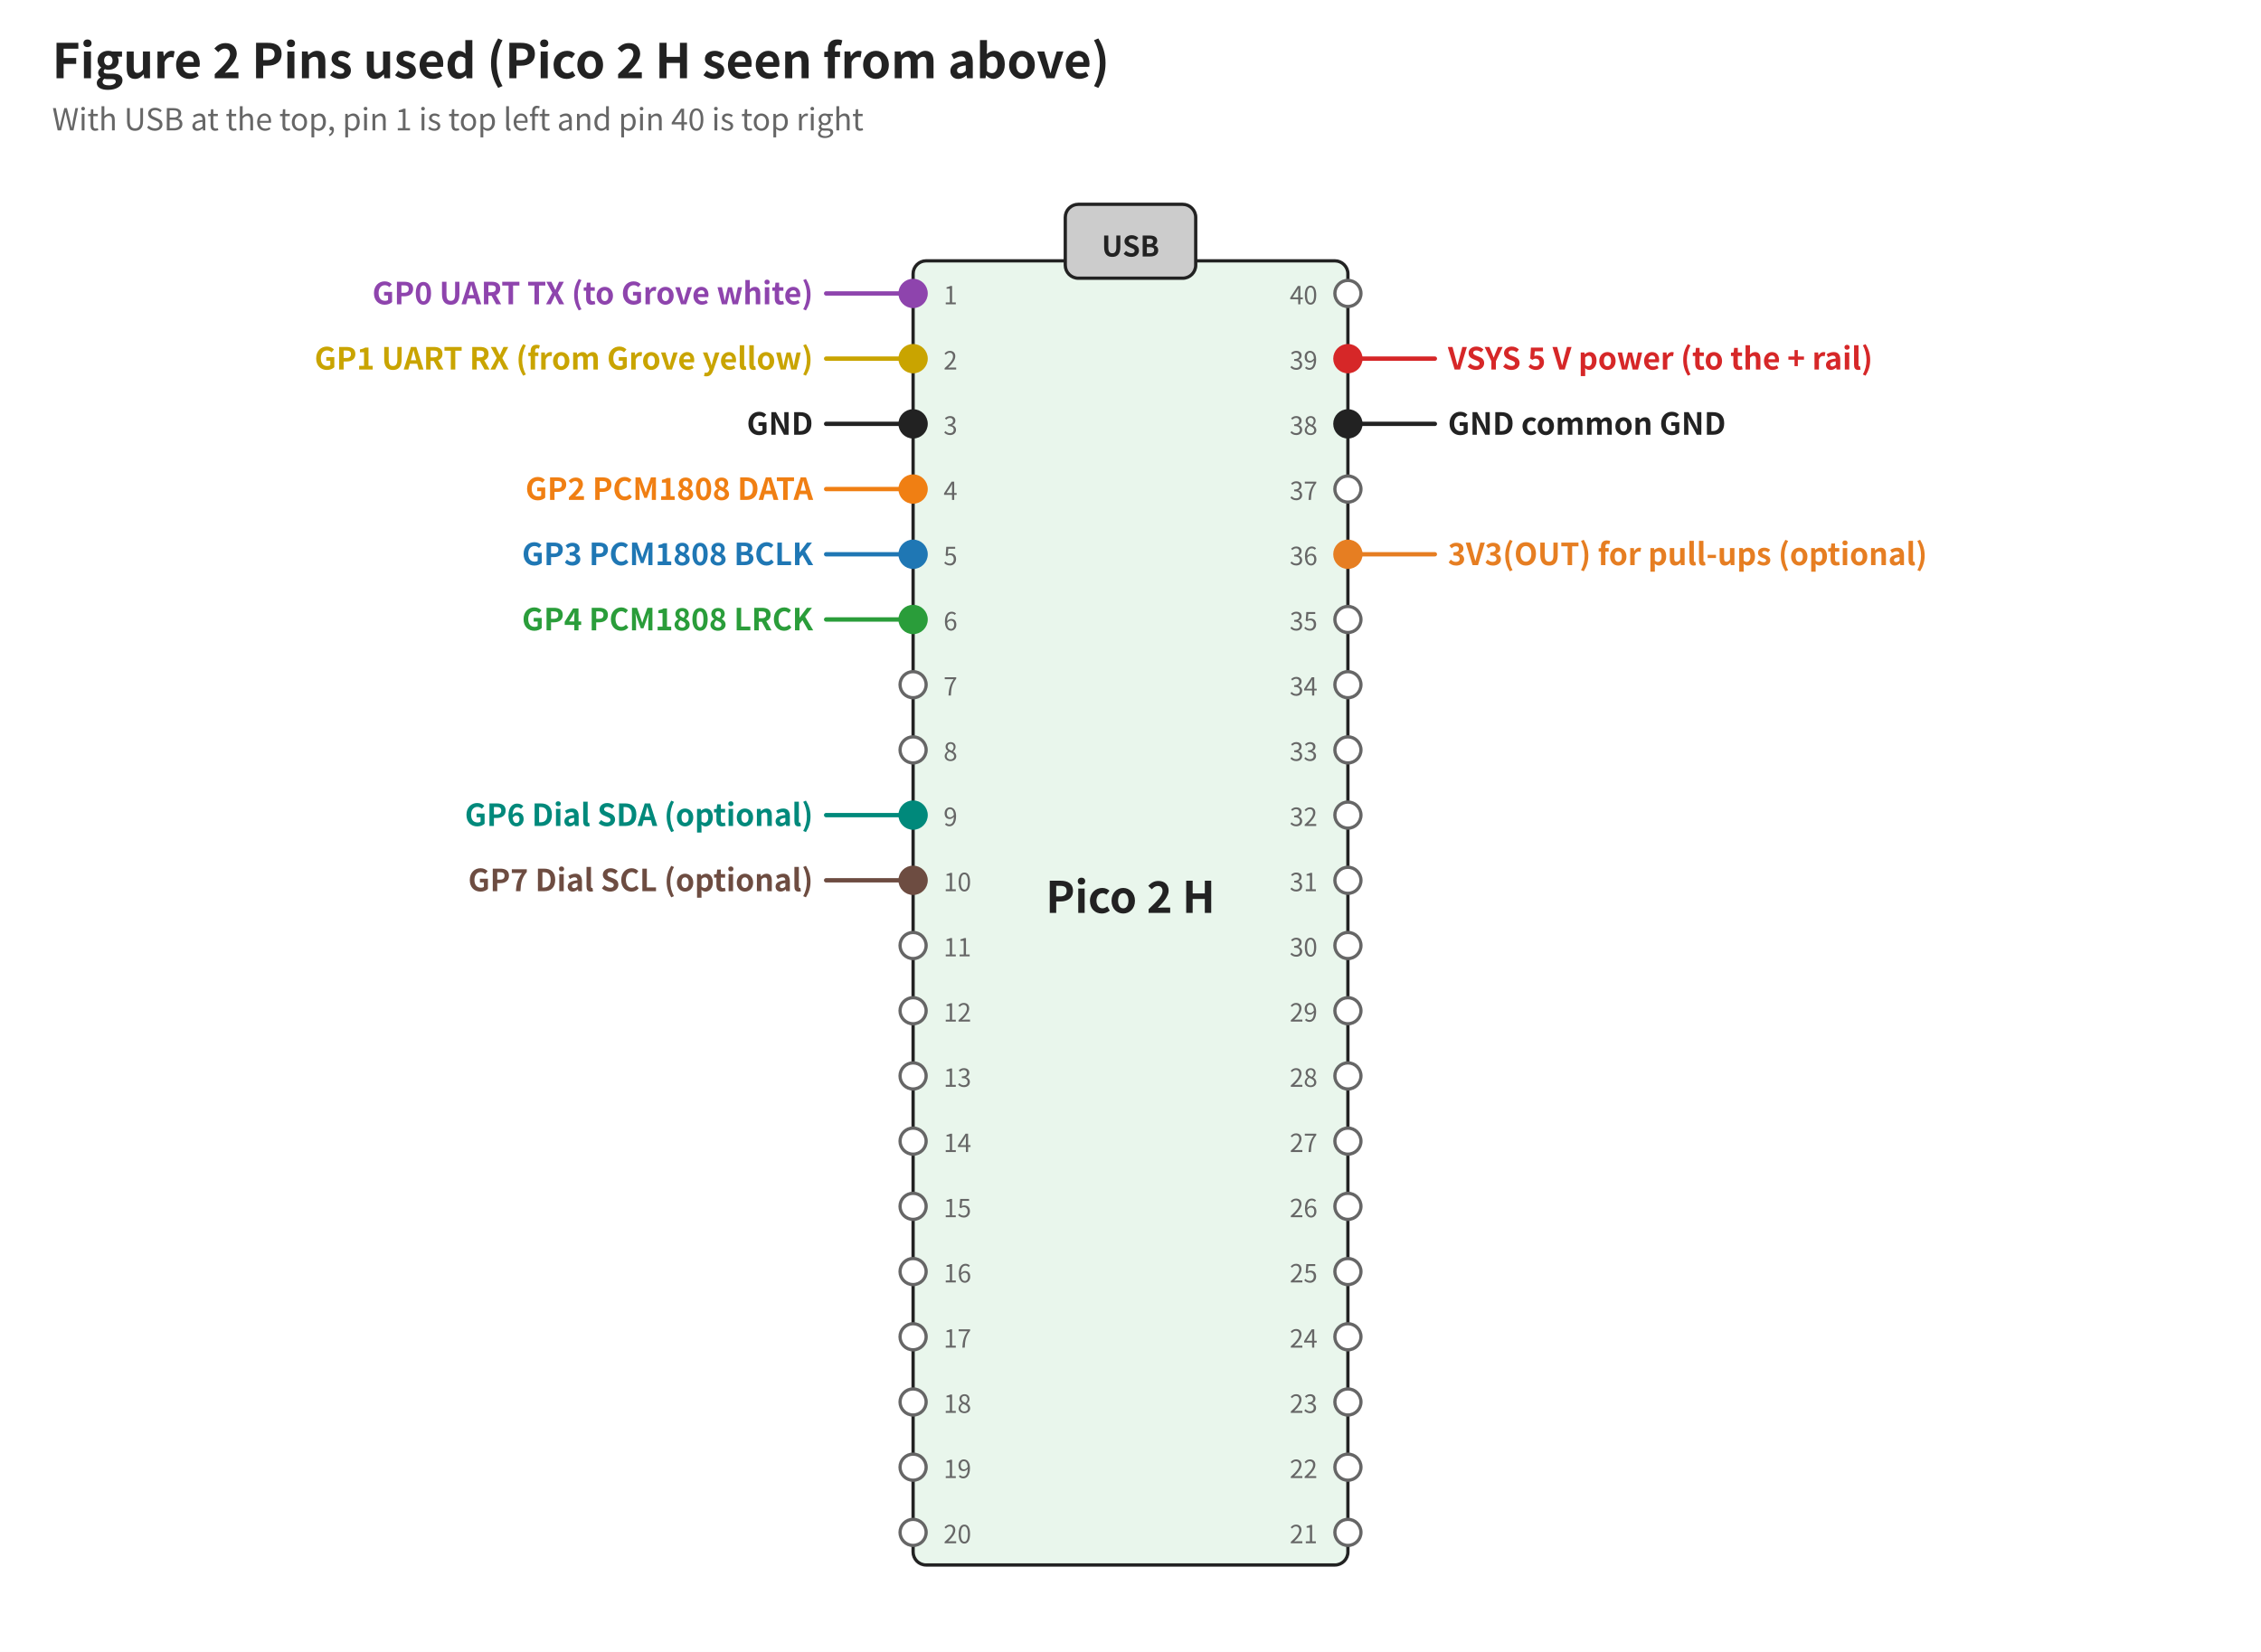
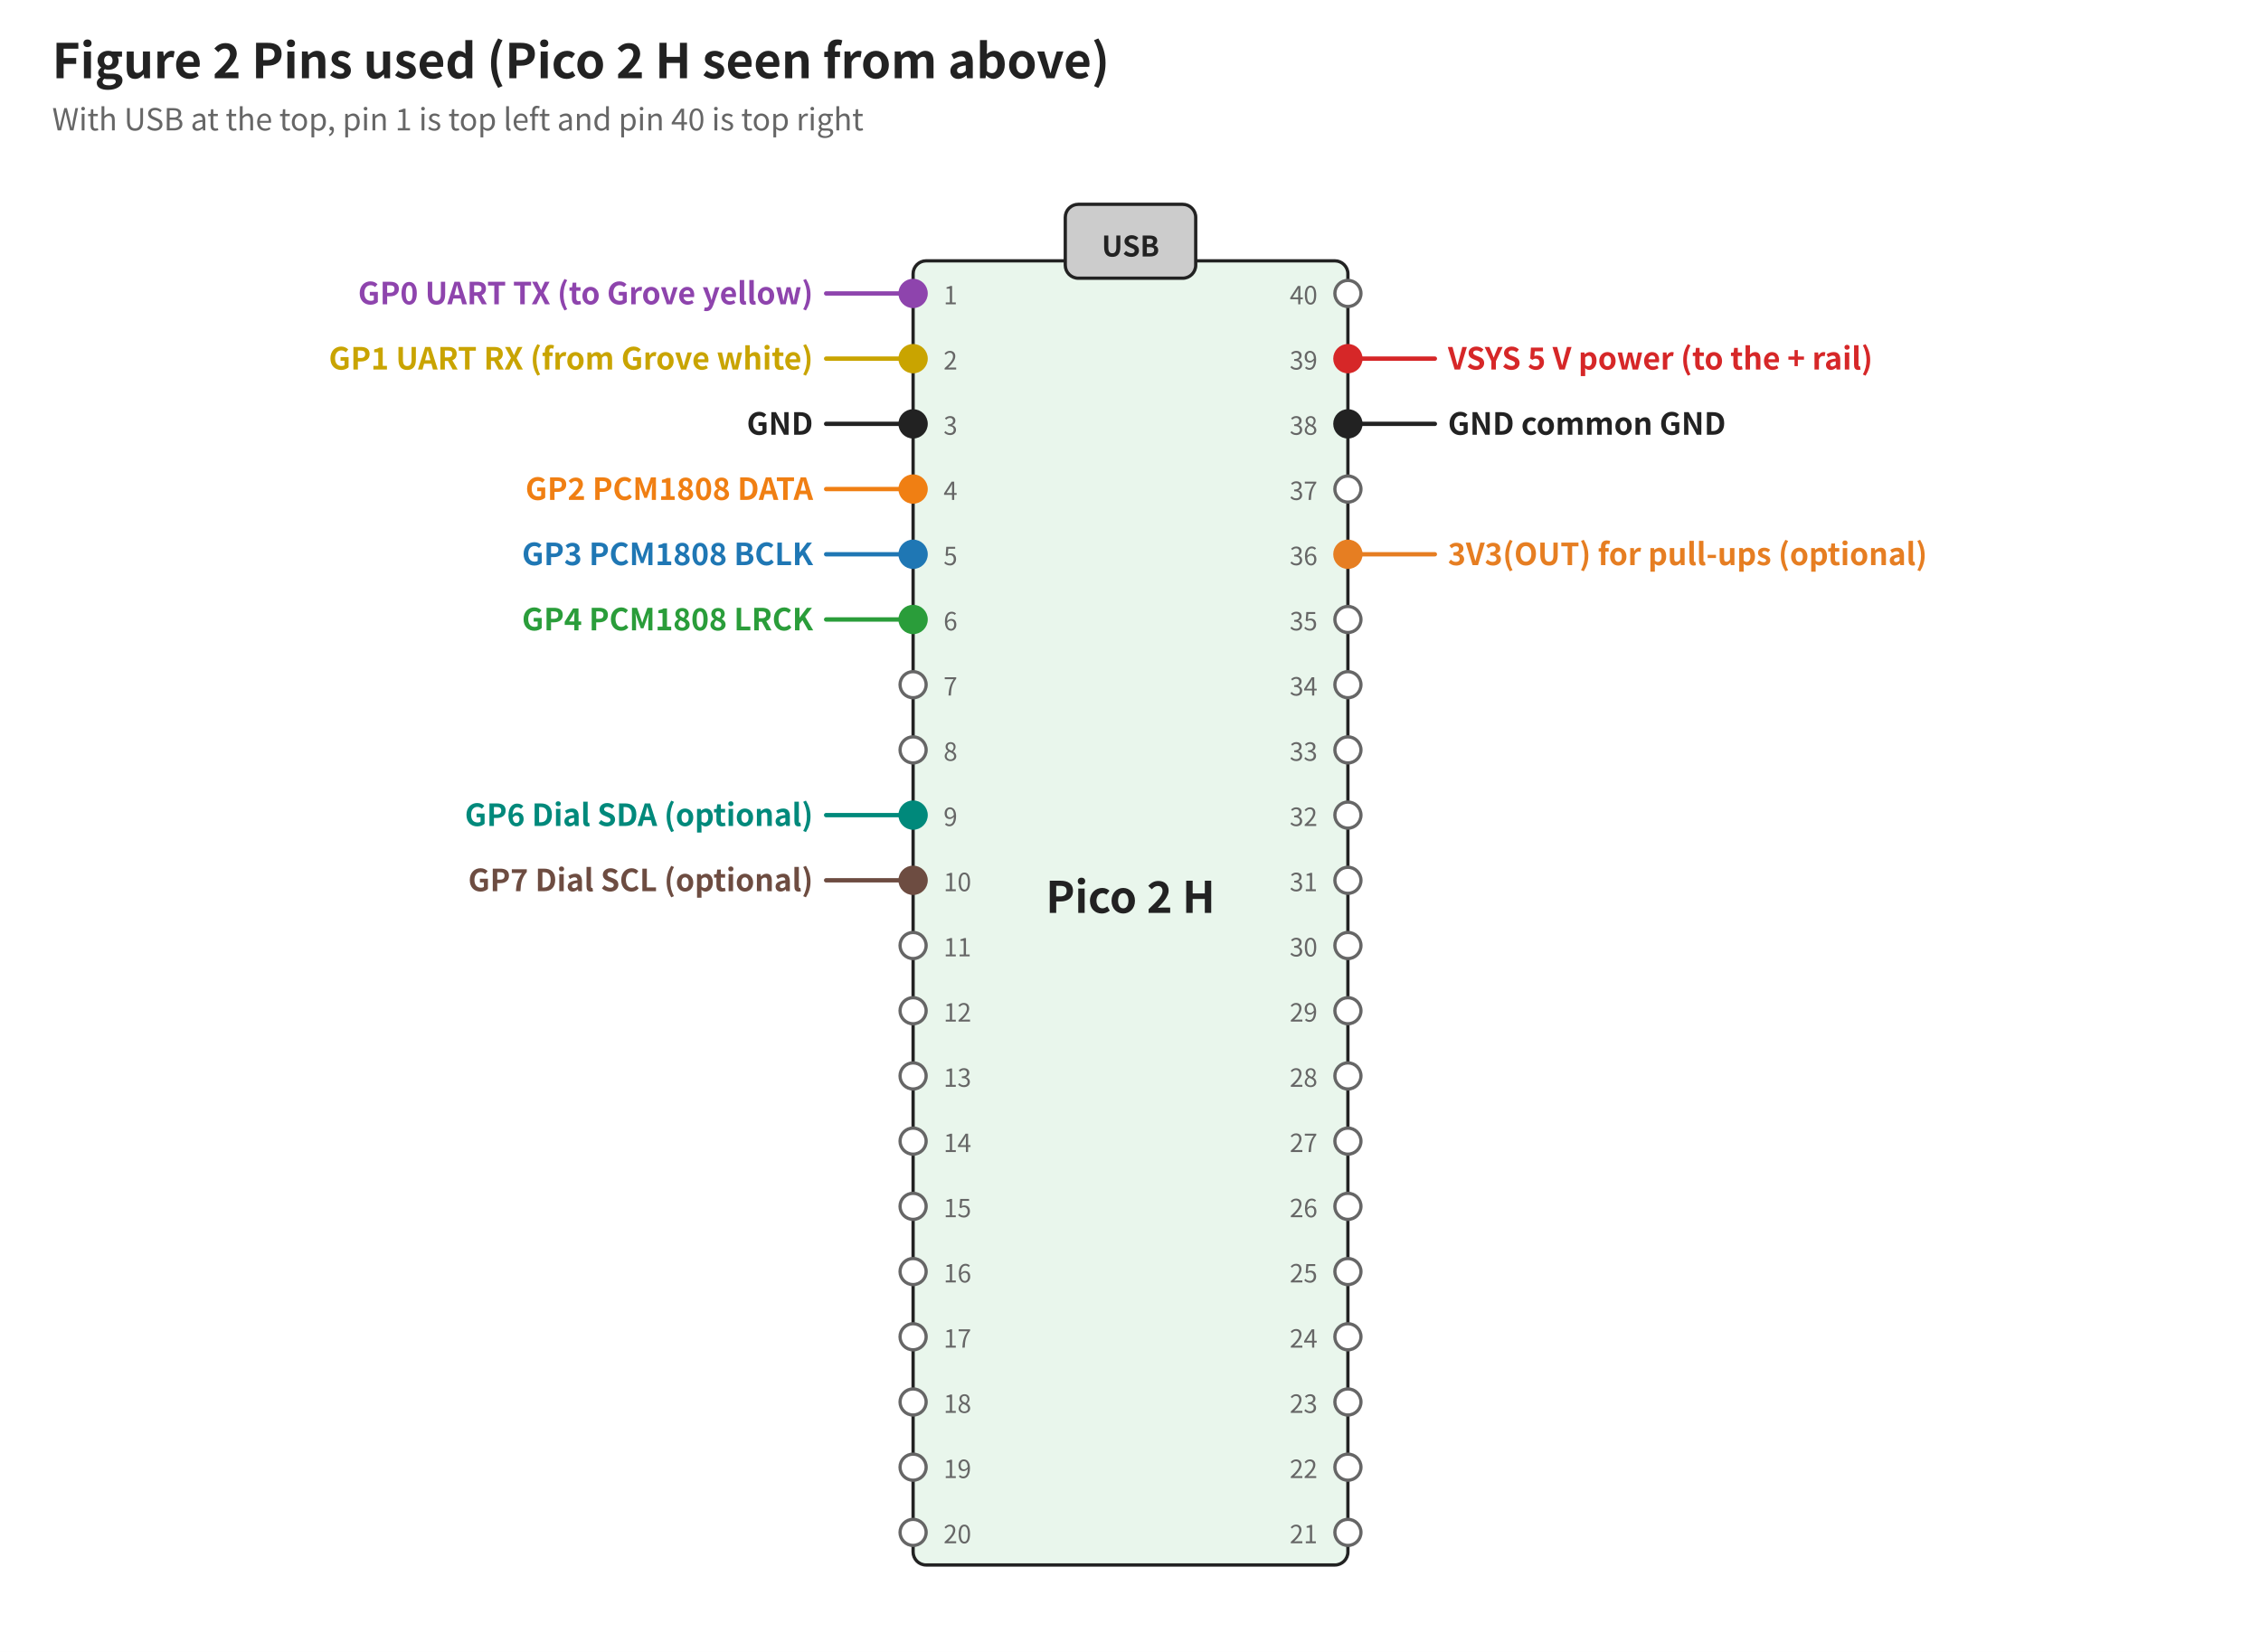
<svg xmlns="http://www.w3.org/2000/svg" viewBox="0 0 1040 760" width="1040" height="760" font-family="'Hiragino Sans','Hiragino Kaku Gothic ProN','Noto Sans CJK JP','Noto Sans JP','Yu Gothic',Meiryo,sans-serif" role="img" aria-label="Pico 2 H pins">
  <rect width="1040" height="760" fill="#ffffff" />
  <text x="24" y="36" font-size="22" fill="#222" text-anchor="start" font-weight="700">Figure 2  Pins used (Pico 2 H seen from above)</text>
  <text x="24" y="60" font-size="14" fill="#666" text-anchor="start">With USB at the top, pin 1 is top left and pin 40 is top right</text>
  <rect x="420" y="120" width="200" height="600" rx="6" fill="#e9f6ec" stroke="#222" stroke-width="1.5" />
  <rect x="490" y="94" width="60" height="34" rx="6" fill="#ccc" stroke="#222" stroke-width="1.5" />
  <text x="520" y="118" font-size="13" fill="#222" text-anchor="middle" font-weight="700">USB</text>
  <text x="520" y="420.0" font-size="20" fill="#222" text-anchor="middle" font-weight="700">Pico 2 H</text>
  <circle cx="420" cy="135" r="6" fill="#8e44ad" stroke="#8e44ad" stroke-width="1.5" />
  <text x="434" y="140" font-size="11.5" fill="#666" text-anchor="start">1</text>
  <line x1="414" y1="135" x2="380" y2="135" stroke="#8e44ad" stroke-width="2" stroke-linecap="round" />
-   <text x="374" y="140" font-size="14" fill="#8e44ad" text-anchor="end" font-weight="700">GP0  UART TX (to Grove white)</text>
+   <text x="374" y="140" font-size="14" fill="#8e44ad" text-anchor="end" font-weight="700">GP0  UART TX (to Grove yellow)</text>
  <circle cx="420" cy="165" r="6" fill="#c9a400" stroke="#c9a400" stroke-width="1.5" />
  <text x="434" y="170" font-size="11.5" fill="#666" text-anchor="start">2</text>
  <line x1="414" y1="165" x2="380" y2="165" stroke="#c9a400" stroke-width="2" stroke-linecap="round" />
-   <text x="374" y="170" font-size="14" fill="#c9a400" text-anchor="end" font-weight="700">GP1  UART RX (from Grove yellow)</text>
+   <text x="374" y="170" font-size="14" fill="#c9a400" text-anchor="end" font-weight="700">GP1  UART RX (from Grove white)</text>
  <circle cx="420" cy="195" r="6" fill="#222222" stroke="#222222" stroke-width="1.5" />
  <text x="434" y="200" font-size="11.5" fill="#666" text-anchor="start">3</text>
  <line x1="414" y1="195" x2="380" y2="195" stroke="#222222" stroke-width="2" stroke-linecap="round" />
  <text x="374" y="200" font-size="14" fill="#222222" text-anchor="end" font-weight="700">GND  </text>
  <circle cx="420" cy="225" r="6" fill="#f07f13" stroke="#f07f13" stroke-width="1.5" />
  <text x="434" y="230" font-size="11.5" fill="#666" text-anchor="start">4</text>
  <line x1="414" y1="225" x2="380" y2="225" stroke="#f07f13" stroke-width="2" stroke-linecap="round" />
  <text x="374" y="230" font-size="14" fill="#f07f13" text-anchor="end" font-weight="700">GP2  PCM1808 DATA</text>
  <circle cx="420" cy="255" r="6" fill="#1f77b4" stroke="#1f77b4" stroke-width="1.5" />
  <text x="434" y="260" font-size="11.5" fill="#666" text-anchor="start">5</text>
  <line x1="414" y1="255" x2="380" y2="255" stroke="#1f77b4" stroke-width="2" stroke-linecap="round" />
  <text x="374" y="260" font-size="14" fill="#1f77b4" text-anchor="end" font-weight="700">GP3  PCM1808 BCLK</text>
  <circle cx="420" cy="285" r="6" fill="#2a9d3a" stroke="#2a9d3a" stroke-width="1.5" />
  <text x="434" y="290" font-size="11.5" fill="#666" text-anchor="start">6</text>
  <line x1="414" y1="285" x2="380" y2="285" stroke="#2a9d3a" stroke-width="2" stroke-linecap="round" />
  <text x="374" y="290" font-size="14" fill="#2a9d3a" text-anchor="end" font-weight="700">GP4  PCM1808 LRCK</text>
  <circle cx="420" cy="315" r="6" fill="#fff" stroke="#666" stroke-width="1.5" />
  <text x="434" y="320" font-size="11.5" fill="#666" text-anchor="start">7</text>
  <circle cx="420" cy="345" r="6" fill="#fff" stroke="#666" stroke-width="1.5" />
  <text x="434" y="350" font-size="11.5" fill="#666" text-anchor="start">8</text>
  <circle cx="420" cy="375" r="6" fill="#00897b" stroke="#00897b" stroke-width="1.5" />
  <text x="434" y="380" font-size="11.5" fill="#666" text-anchor="start">9</text>
  <line x1="414" y1="375" x2="380" y2="375" stroke="#00897b" stroke-width="2" stroke-linecap="round" />
  <text x="374" y="380" font-size="14" fill="#00897b" text-anchor="end" font-weight="700">GP6  Dial SDA (optional)</text>
  <circle cx="420" cy="405" r="6" fill="#6d4c41" stroke="#6d4c41" stroke-width="1.5" />
  <text x="434" y="410" font-size="11.5" fill="#666" text-anchor="start">10</text>
  <line x1="414" y1="405" x2="380" y2="405" stroke="#6d4c41" stroke-width="2" stroke-linecap="round" />
  <text x="374" y="410" font-size="14" fill="#6d4c41" text-anchor="end" font-weight="700">GP7  Dial SCL (optional)</text>
  <circle cx="420" cy="435" r="6" fill="#fff" stroke="#666" stroke-width="1.5" />
  <text x="434" y="440" font-size="11.5" fill="#666" text-anchor="start">11</text>
  <circle cx="420" cy="465" r="6" fill="#fff" stroke="#666" stroke-width="1.5" />
  <text x="434" y="470" font-size="11.5" fill="#666" text-anchor="start">12</text>
  <circle cx="420" cy="495" r="6" fill="#fff" stroke="#666" stroke-width="1.5" />
  <text x="434" y="500" font-size="11.5" fill="#666" text-anchor="start">13</text>
  <circle cx="420" cy="525" r="6" fill="#fff" stroke="#666" stroke-width="1.5" />
  <text x="434" y="530" font-size="11.5" fill="#666" text-anchor="start">14</text>
  <circle cx="420" cy="555" r="6" fill="#fff" stroke="#666" stroke-width="1.5" />
  <text x="434" y="560" font-size="11.5" fill="#666" text-anchor="start">15</text>
  <circle cx="420" cy="585" r="6" fill="#fff" stroke="#666" stroke-width="1.5" />
  <text x="434" y="590" font-size="11.5" fill="#666" text-anchor="start">16</text>
  <circle cx="420" cy="615" r="6" fill="#fff" stroke="#666" stroke-width="1.5" />
  <text x="434" y="620" font-size="11.5" fill="#666" text-anchor="start">17</text>
  <circle cx="420" cy="645" r="6" fill="#fff" stroke="#666" stroke-width="1.5" />
  <text x="434" y="650" font-size="11.5" fill="#666" text-anchor="start">18</text>
  <circle cx="420" cy="675" r="6" fill="#fff" stroke="#666" stroke-width="1.5" />
  <text x="434" y="680" font-size="11.5" fill="#666" text-anchor="start">19</text>
  <circle cx="420" cy="705" r="6" fill="#fff" stroke="#666" stroke-width="1.5" />
  <text x="434" y="710" font-size="11.5" fill="#666" text-anchor="start">20</text>
  <circle cx="620" cy="135" r="6" fill="#fff" stroke="#666" stroke-width="1.5" />
  <text x="606" y="140" font-size="11.5" fill="#666" text-anchor="end">40</text>
  <circle cx="620" cy="165" r="6" fill="#d62728" stroke="#d62728" stroke-width="1.5" />
  <text x="606" y="170" font-size="11.5" fill="#666" text-anchor="end">39</text>
  <line x1="626" y1="165" x2="660" y2="165" stroke="#d62728" stroke-width="2" stroke-linecap="round" />
  <text x="666" y="170" font-size="14" fill="#d62728" text-anchor="start" font-weight="700">VSYS  5 V power (to the + rail)</text>
  <circle cx="620" cy="195" r="6" fill="#222222" stroke="#222222" stroke-width="1.5" />
  <text x="606" y="200" font-size="11.5" fill="#666" text-anchor="end">38</text>
  <line x1="626" y1="195" x2="660" y2="195" stroke="#222222" stroke-width="2" stroke-linecap="round" />
  <text x="666" y="200" font-size="14" fill="#222222" text-anchor="start" font-weight="700">GND  common GND</text>
  <circle cx="620" cy="225" r="6" fill="#fff" stroke="#666" stroke-width="1.5" />
  <text x="606" y="230" font-size="11.5" fill="#666" text-anchor="end">37</text>
  <circle cx="620" cy="255" r="6" fill="#e67e22" stroke="#e67e22" stroke-width="1.5" />
  <text x="606" y="260" font-size="11.5" fill="#666" text-anchor="end">36</text>
  <line x1="626" y1="255" x2="660" y2="255" stroke="#e67e22" stroke-width="2" stroke-linecap="round" />
  <text x="666" y="260" font-size="14" fill="#e67e22" text-anchor="start" font-weight="700">3V3(OUT)  for pull-ups (optional)</text>
  <circle cx="620" cy="285" r="6" fill="#fff" stroke="#666" stroke-width="1.5" />
  <text x="606" y="290" font-size="11.5" fill="#666" text-anchor="end">35</text>
  <circle cx="620" cy="315" r="6" fill="#fff" stroke="#666" stroke-width="1.5" />
  <text x="606" y="320" font-size="11.5" fill="#666" text-anchor="end">34</text>
  <circle cx="620" cy="345" r="6" fill="#fff" stroke="#666" stroke-width="1.5" />
  <text x="606" y="350" font-size="11.5" fill="#666" text-anchor="end">33</text>
  <circle cx="620" cy="375" r="6" fill="#fff" stroke="#666" stroke-width="1.5" />
  <text x="606" y="380" font-size="11.5" fill="#666" text-anchor="end">32</text>
  <circle cx="620" cy="405" r="6" fill="#fff" stroke="#666" stroke-width="1.5" />
  <text x="606" y="410" font-size="11.5" fill="#666" text-anchor="end">31</text>
  <circle cx="620" cy="435" r="6" fill="#fff" stroke="#666" stroke-width="1.5" />
  <text x="606" y="440" font-size="11.5" fill="#666" text-anchor="end">30</text>
  <circle cx="620" cy="465" r="6" fill="#fff" stroke="#666" stroke-width="1.5" />
  <text x="606" y="470" font-size="11.5" fill="#666" text-anchor="end">29</text>
  <circle cx="620" cy="495" r="6" fill="#fff" stroke="#666" stroke-width="1.5" />
  <text x="606" y="500" font-size="11.5" fill="#666" text-anchor="end">28</text>
  <circle cx="620" cy="525" r="6" fill="#fff" stroke="#666" stroke-width="1.5" />
  <text x="606" y="530" font-size="11.5" fill="#666" text-anchor="end">27</text>
  <circle cx="620" cy="555" r="6" fill="#fff" stroke="#666" stroke-width="1.5" />
  <text x="606" y="560" font-size="11.5" fill="#666" text-anchor="end">26</text>
  <circle cx="620" cy="585" r="6" fill="#fff" stroke="#666" stroke-width="1.5" />
  <text x="606" y="590" font-size="11.5" fill="#666" text-anchor="end">25</text>
  <circle cx="620" cy="615" r="6" fill="#fff" stroke="#666" stroke-width="1.5" />
  <text x="606" y="620" font-size="11.5" fill="#666" text-anchor="end">24</text>
  <circle cx="620" cy="645" r="6" fill="#fff" stroke="#666" stroke-width="1.5" />
  <text x="606" y="650" font-size="11.5" fill="#666" text-anchor="end">23</text>
  <circle cx="620" cy="675" r="6" fill="#fff" stroke="#666" stroke-width="1.5" />
  <text x="606" y="680" font-size="11.5" fill="#666" text-anchor="end">22</text>
  <circle cx="620" cy="705" r="6" fill="#fff" stroke="#666" stroke-width="1.5" />
  <text x="606" y="710" font-size="11.5" fill="#666" text-anchor="end">21</text>
</svg>
